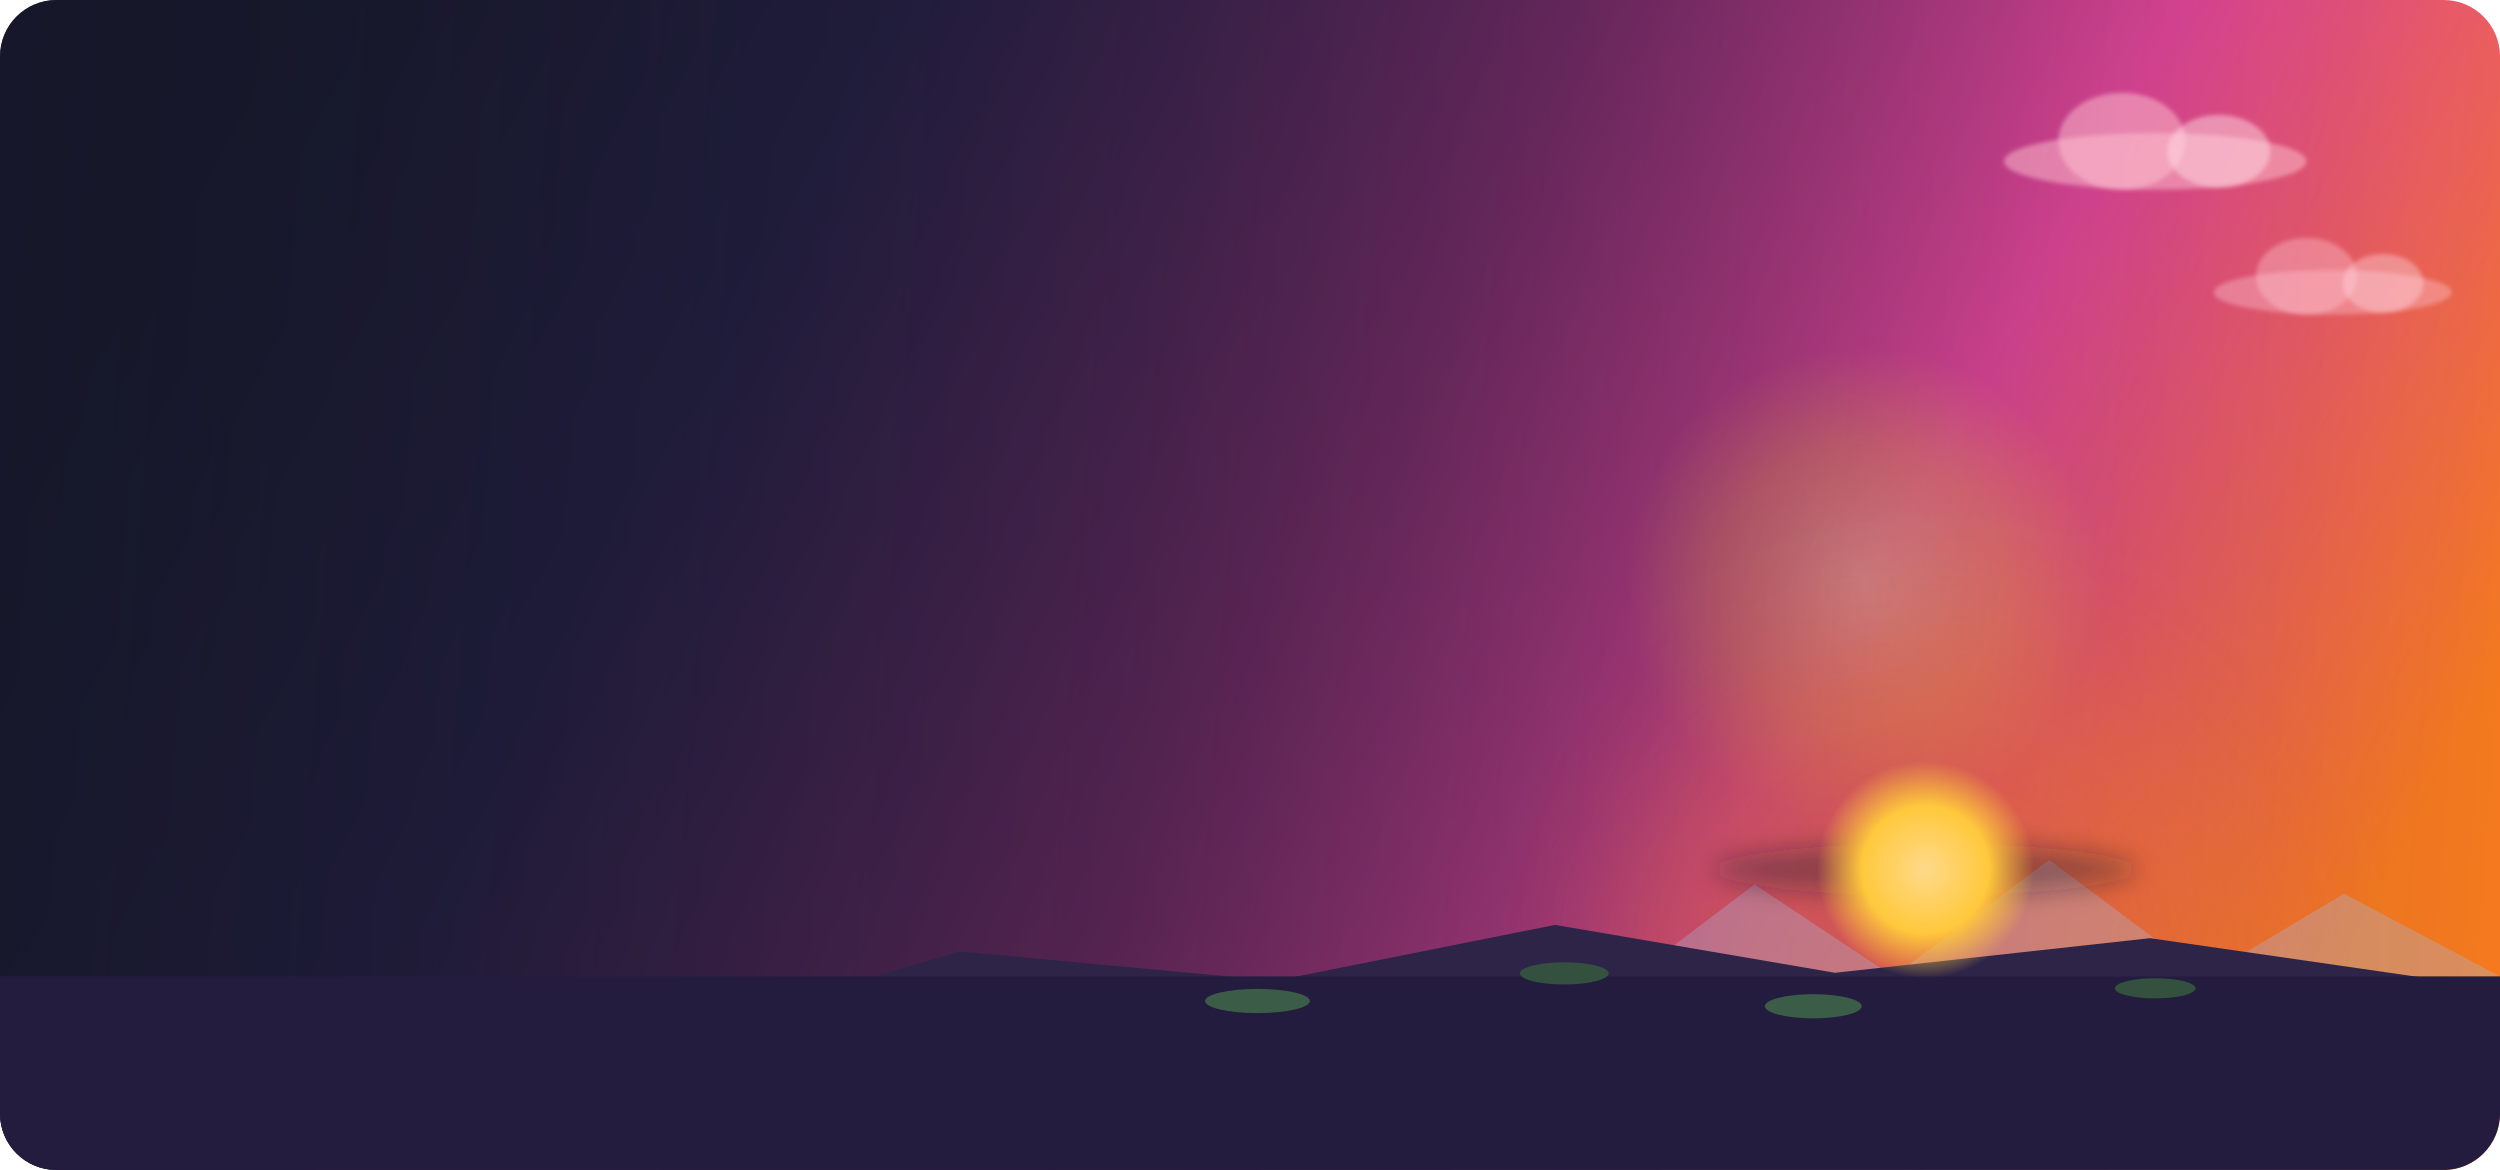
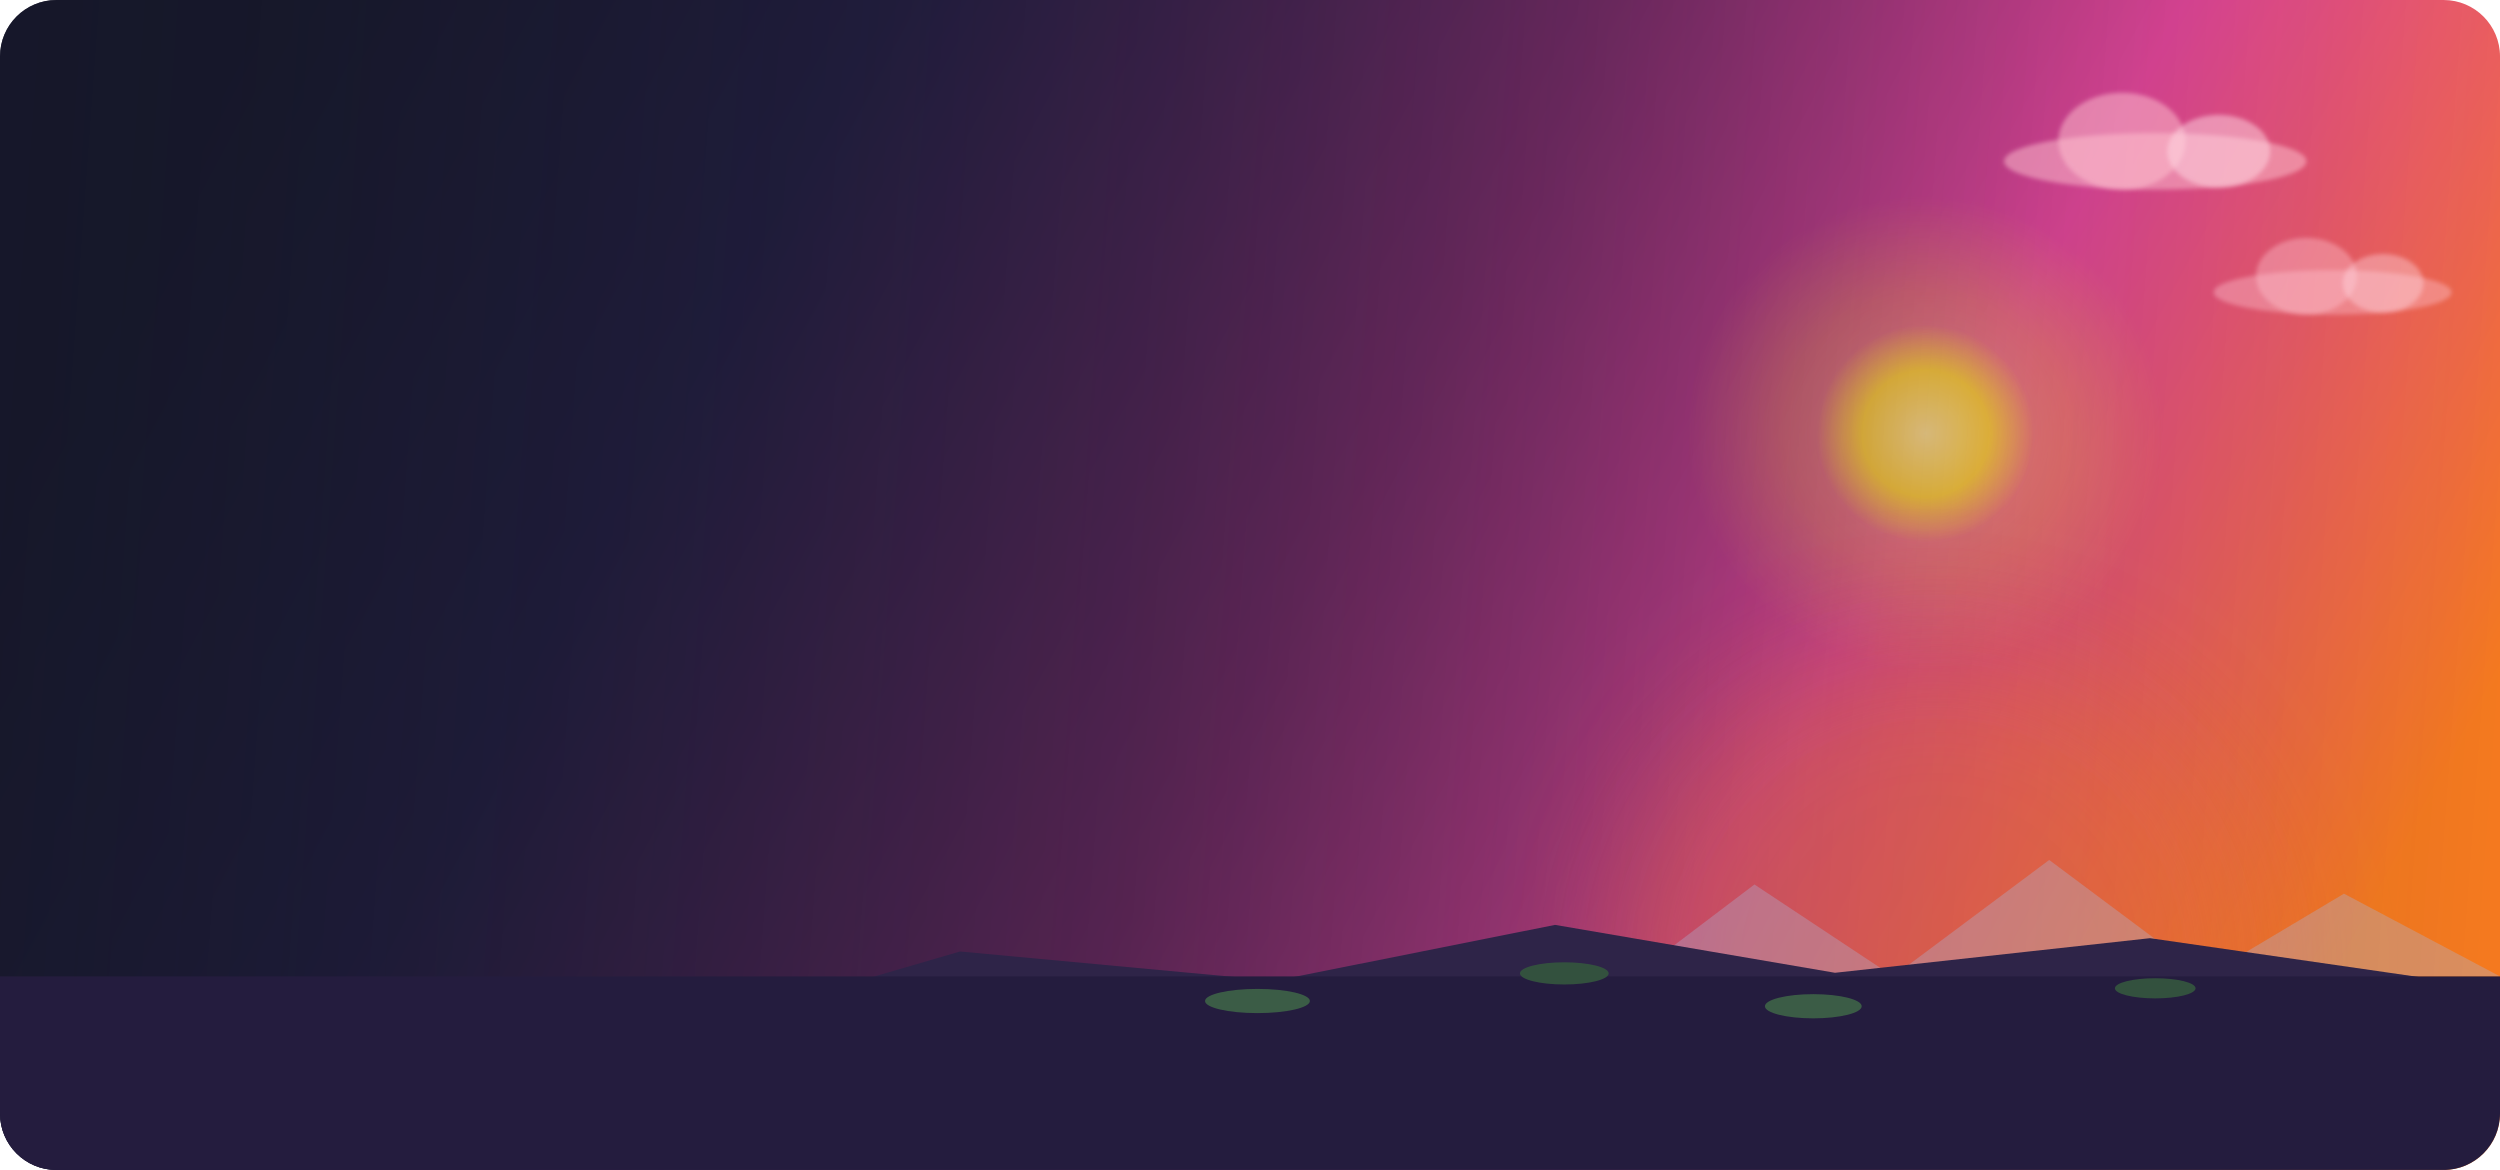
<svg xmlns="http://www.w3.org/2000/svg" width="1240" height="580.3" viewBox="0 0 1240 580.3">
  <defs>
    <linearGradient id="lg1" x1="0.015" y1="0.379" x2="0.985" y2="0.621">
      <stop offset="0%" stop-color="#1B1B2E" />
      <stop offset="24%" stop-color="#2C2350" />
      <stop offset="52%" stop-color="#8E2F73" />
      <stop offset="74%" stop-color="#E8479B" />
      <stop offset="100%" stop-color="#F4791F" />
    </linearGradient>
    <radialGradient id="rg2" cx="50%" cy="50%" r="50%">
      <stop offset="0%" stop-color="rgba(255,217,138,.5)" />
      <stop offset="44%" stop-color="rgba(255,201,60,.28)" />
      <stop offset="74%" stop-color="rgba(255,201,60,0)" />
    </radialGradient>
    <radialGradient id="rg3" cx="50%" cy="50%" r="50%">
      <stop offset="0%" stop-color="#FFD98A" />
      <stop offset="42%" stop-color="#FFC93C" />
      <stop offset="72%" stop-color="rgba(255,201,60,0)" />
    </radialGradient>
    <linearGradient id="lg4" x1="0" y1="0.483" x2="1" y2="0.517">
      <stop offset="0%" stop-color="rgba(20,22,40,.74)" />
      <stop offset="46%" stop-color="rgba(20,22,40,.46)" />
      <stop offset="80%" stop-color="rgba(20,22,40,.14)" />
      <stop offset="100%" stop-color="rgba(20,22,40,0)" />
    </linearGradient>
    <filter id="bl5" x="-60%" y="-60%" width="220%" height="220%">
      <feGaussianBlur stdDeviation="32.00" />
    </filter>
    <filter id="bl6" x="-60%" y="-60%" width="220%" height="220%">
      <feGaussianBlur stdDeviation="1.00" />
    </filter>
    <filter id="bl7" x="-60%" y="-60%" width="220%" height="220%">
      <feGaussianBlur stdDeviation="6.00" />
    </filter>
    <linearGradient id="lg8" x1="0.5" y1="0" x2="0.5" y2="1">
      <stop offset="0%" stop-color="#EAF2F9" />
      <stop offset="62%" stop-color="#FDF7E3" />
      <stop offset="100%" stop-color="#FFF1DE" />
    </linearGradient>
    <linearGradient id="lg9" x1="0.059" y1="0.265" x2="0.942" y2="0.735">
      <stop offset="0%" stop-color="#15172A" />
      <stop offset="40%" stop-color="#1B1B2E" />
      <stop offset="82%" stop-color="#8F3D0B" />
      <stop offset="100%" stop-color="#F4791F" />
    </linearGradient>
    <linearGradient id="lg10" x1="0" y1="0.483" x2="1" y2="0.517">
      <stop offset="0%" stop-color="rgba(20,22,40,.7)" />
      <stop offset="46%" stop-color="rgba(20,22,40,.42)" />
      <stop offset="82%" stop-color="rgba(20,22,40,.1)" />
      <stop offset="100%" stop-color="rgba(20,22,40,0)" />
    </linearGradient>
    <filter id="bl11" x="-60%" y="-60%" width="220%" height="220%">
      <feGaussianBlur stdDeviation="7.00" />
    </filter>
    <pattern id="hatch12" width="14" height="14" patternUnits="userSpaceOnUse" patternTransform="rotate(-16)">
      <rect width="2" height="14" fill="rgba(255,247,237,.1)" />
    </pattern>
    <linearGradient id="lg13" x1="0.371" y1="0.017" x2="0.629" y2="0.983">
      <stop offset="0%" stop-color="#EDF6F0" />
      <stop offset="100%" stop-color="#BFE3CD" />
    </linearGradient>
    <filter id="bl14" x="-60%" y="-60%" width="220%" height="220%">
      <feGaussianBlur stdDeviation="12.00" />
    </filter>
    <linearGradient id="lg15" x1="0.371" y1="0.017" x2="0.629" y2="0.983">
      <stop offset="0%" stop-color="#EAF2F9" />
      <stop offset="100%" stop-color="#BFD9EE" />
    </linearGradient>
    <filter id="bl16" x="-60%" y="-60%" width="220%" height="220%">
      <feGaussianBlur stdDeviation="12.00" />
    </filter>
    <linearGradient id="lg17" x1="0.371" y1="0.017" x2="0.629" y2="0.983">
      <stop offset="0%" stop-color="#FFF1DE" />
      <stop offset="100%" stop-color="#FFD3A4" />
    </linearGradient>
    <filter id="bl18" x="-60%" y="-60%" width="220%" height="220%">
      <feGaussianBlur stdDeviation="12.00" />
    </filter>
    <linearGradient id="lg19" x1="0.371" y1="0.017" x2="0.629" y2="0.983">
      <stop offset="0%" stop-color="#FFF9E8" />
      <stop offset="100%" stop-color="#FFE49B" />
    </linearGradient>
    <filter id="bl20" x="-60%" y="-60%" width="220%" height="220%">
      <feGaussianBlur stdDeviation="12.00" />
    </filter>
    <radialGradient id="rg21" cx="50%" cy="50%" r="50%">
      <stop offset="0%" stop-color="rgba(255,217,138,.5)" />
      <stop offset="44%" stop-color="rgba(255,201,60,.28)" />
      <stop offset="74%" stop-color="rgba(255,201,60,0)" />
    </radialGradient>
    <radialGradient id="rg22" cx="50%" cy="50%" r="50%">
      <stop offset="0%" stop-color="#FFD98A" />
      <stop offset="42%" stop-color="#FFC93C" />
      <stop offset="72%" stop-color="rgba(255,201,60,0)" />
    </radialGradient>
    <clipPath id="marcoHero">
      <rect x="0" y="0" width="1240" height="580.3" rx="28" />
    </clipPath>
  </defs>
  <g clip-path="url(#marcoHero)">
    <rect width="1240" height="580.3" fill="url(#lg1)" />
-     <ellipse cx="923.8" cy="290.2" rx="160" ry="160" fill="url(#rg2)" />
+     <ellipse cx="955" cy="215" rx="160" ry="160" fill="url(#rg2)" />
+     <ellipse cx="955" cy="215" rx="75" ry="75" fill="url(#rg3)" />
    <rect width="1240" height="580.3" fill="url(#lg4)" />
    <ellipse cx="960" cy="480.3" rx="160" ry="160" fill="#F4791F" opacity=".3" filter="url(#bl5)" />
    <ellipse cx="1069" cy="80" rx="75" ry="14" fill="#FFC4D0" opacity="0.5" filter="url(#bl6)" />
    <ellipse cx="1052.5" cy="70" rx="31.5" ry="24" fill="#FFC4D0" opacity="0.5" filter="url(#bl6)" />
    <ellipse cx="1100.5" cy="75" rx="25.5" ry="18" fill="#FFD9E3" opacity="0.5" filter="url(#bl6)" />
    <ellipse cx="1157" cy="145" rx="59" ry="11" fill="#FFC4D0" opacity="0.4" filter="url(#bl6)" />
    <ellipse cx="1144" cy="137" rx="25" ry="19" fill="#FFC4D0" opacity="0.4" filter="url(#bl6)" />
    <ellipse cx="1182" cy="140.5" rx="20" ry="14.5" fill="#FFD9E3" opacity="0.4" filter="url(#bl6)" />
    <polygon points="810,484.3 870.2,438.7 939,484.3 1016.4,426.54 1093.8,484.3 1162.6,443.26 1240,484.3" fill="#A9B6D8" opacity=".34" />
    <polygon points="372,502.3 476.16,471.94 632.4,486.46 771.28,458.74 910.16,482.5 1066.4,465.34 1240,490.42 1240,502.3" fill="#2E2448" />
    <rect x="0" y="484.3" width="1240" height="96" fill="#241C3E" />
    <ellipse cx="623.7" cy="496.5" rx="26" ry="6" fill="#3B5C46" />
    <ellipse cx="775.9" cy="482.8" rx="22" ry="5.5" fill="#33513E" />
    <ellipse cx="899.4" cy="499.1" rx="24" ry="6" fill="#3B5C46" />
    <ellipse cx="1069" cy="490.2" rx="20" ry="5" fill="#33513E" />
-     <ellipse cx="955" cy="431.3" rx="105" ry="13" fill="rgba(20,22,40,.35)" filter="url(#bl7)" />
-     <ellipse cx="955" cy="431.3" rx="75" ry="75" fill="url(#rg3)" />
  </g>
</svg>
